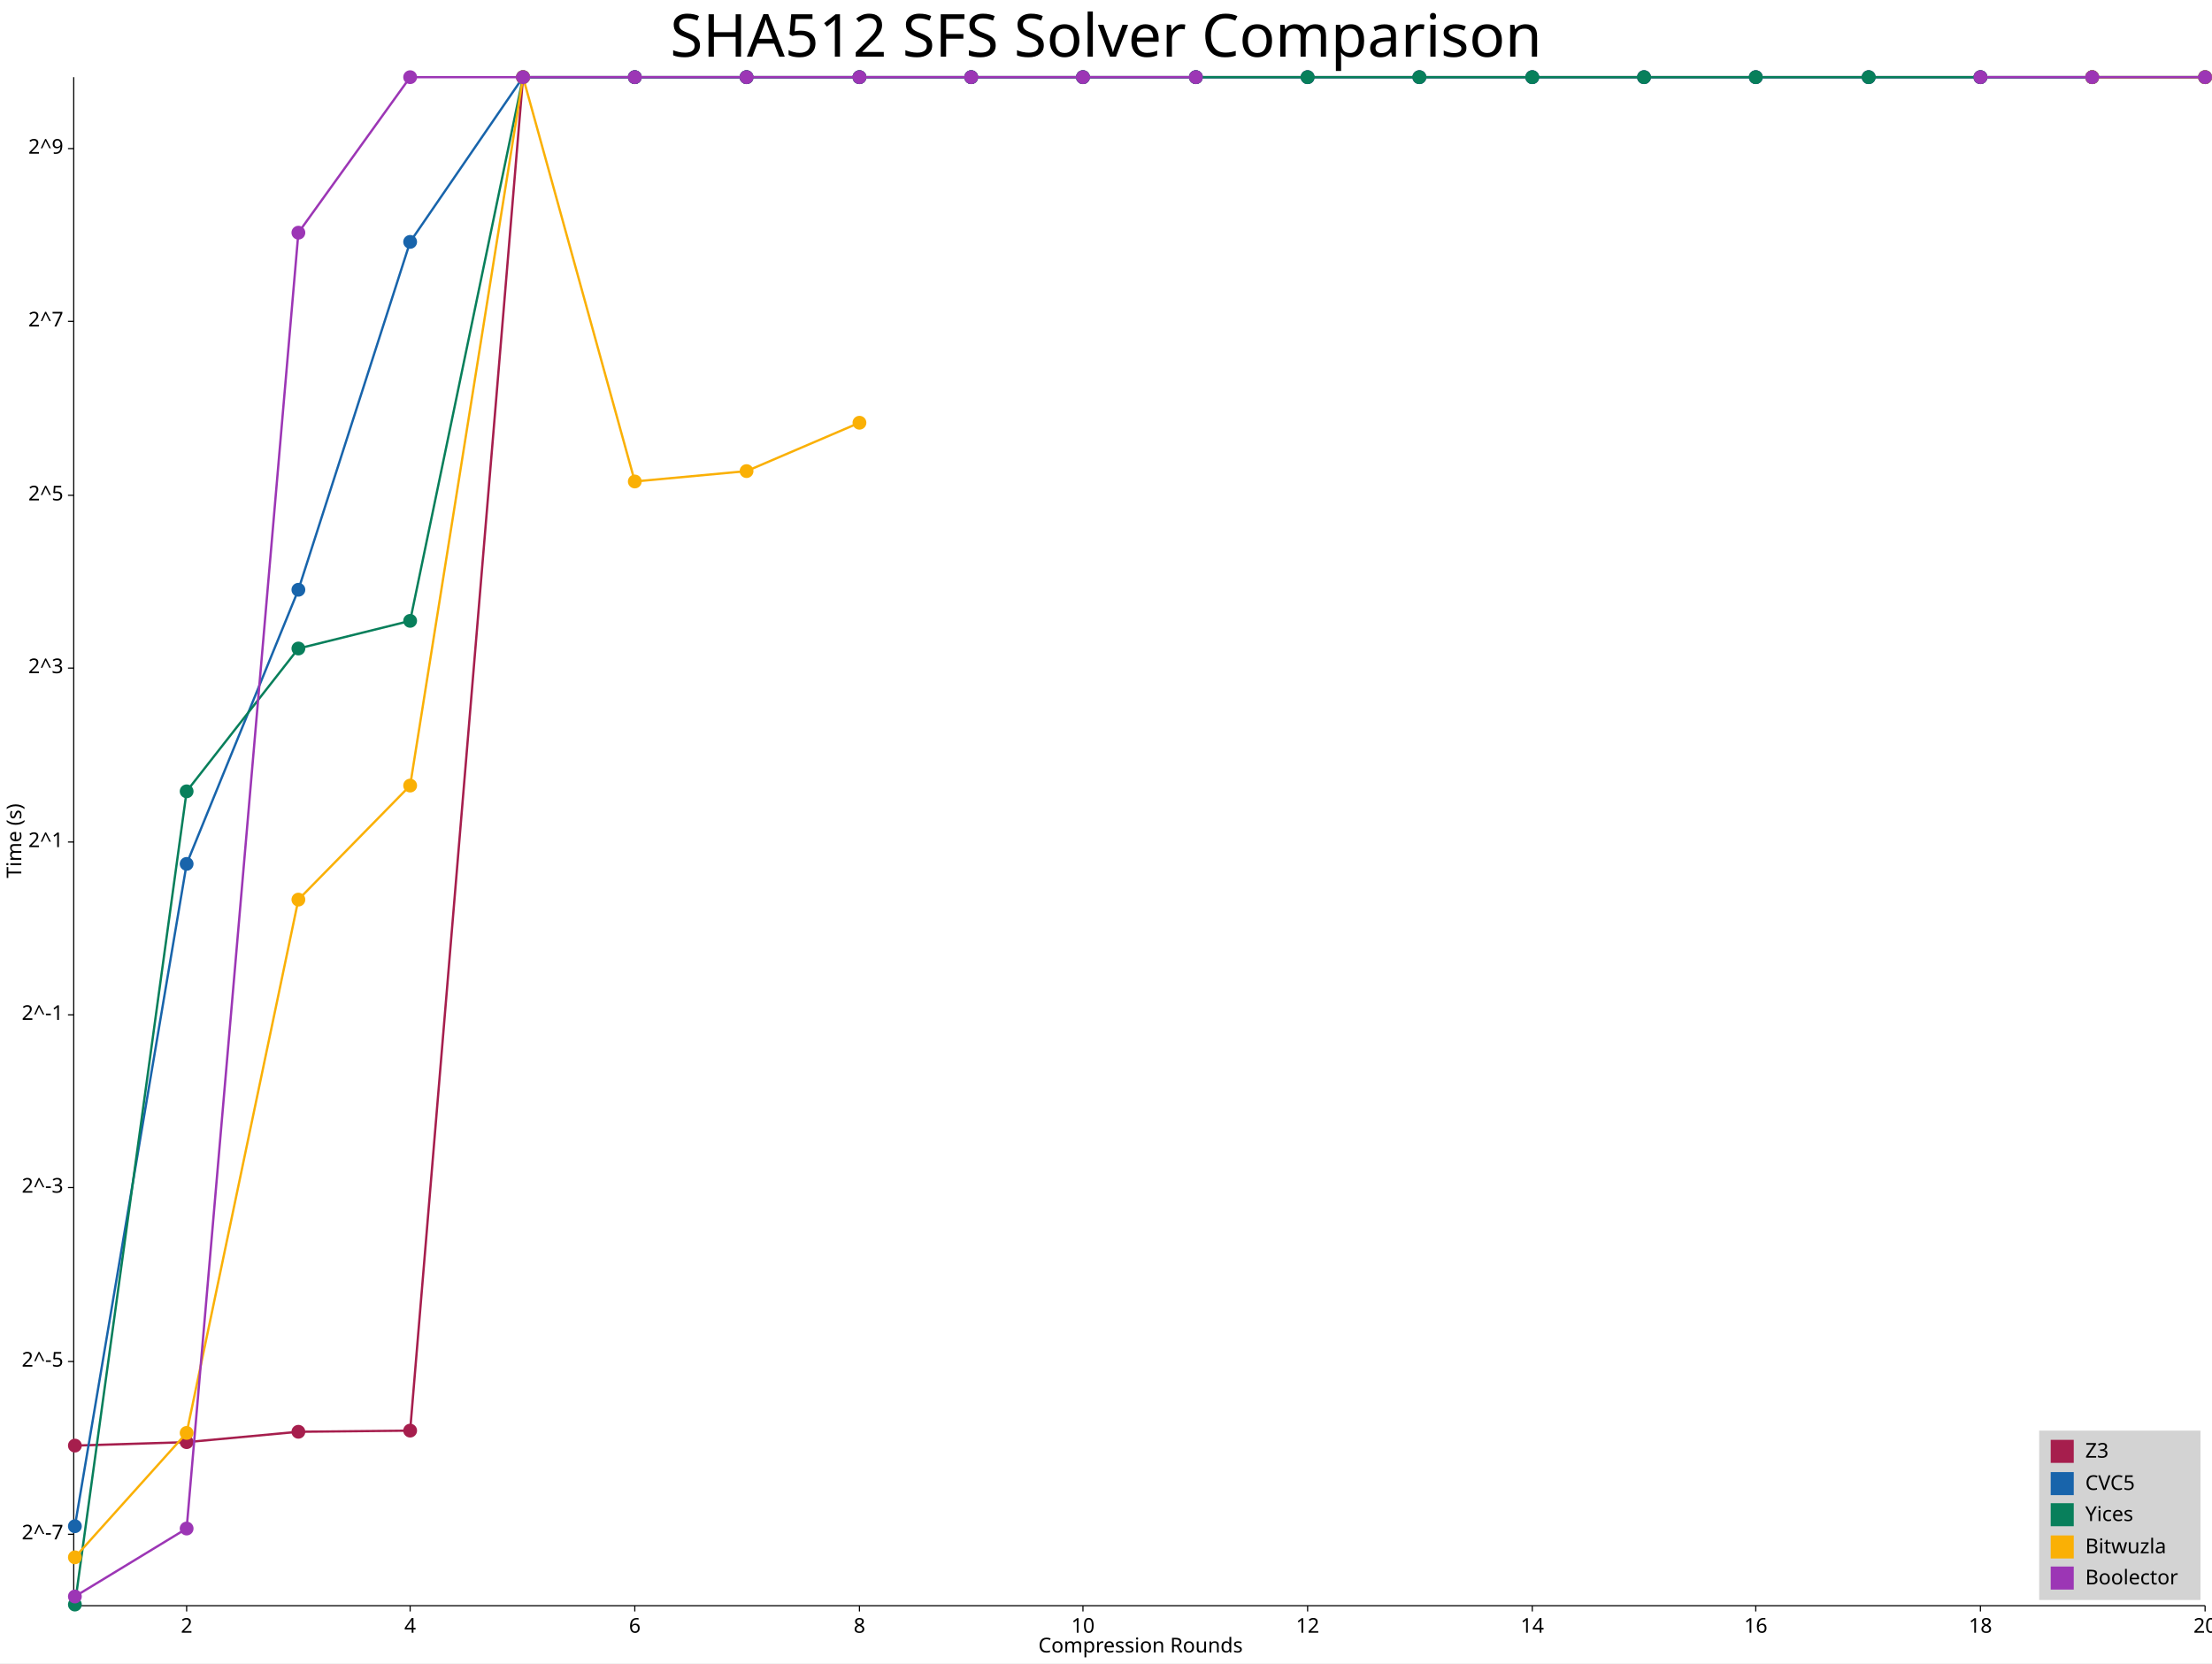
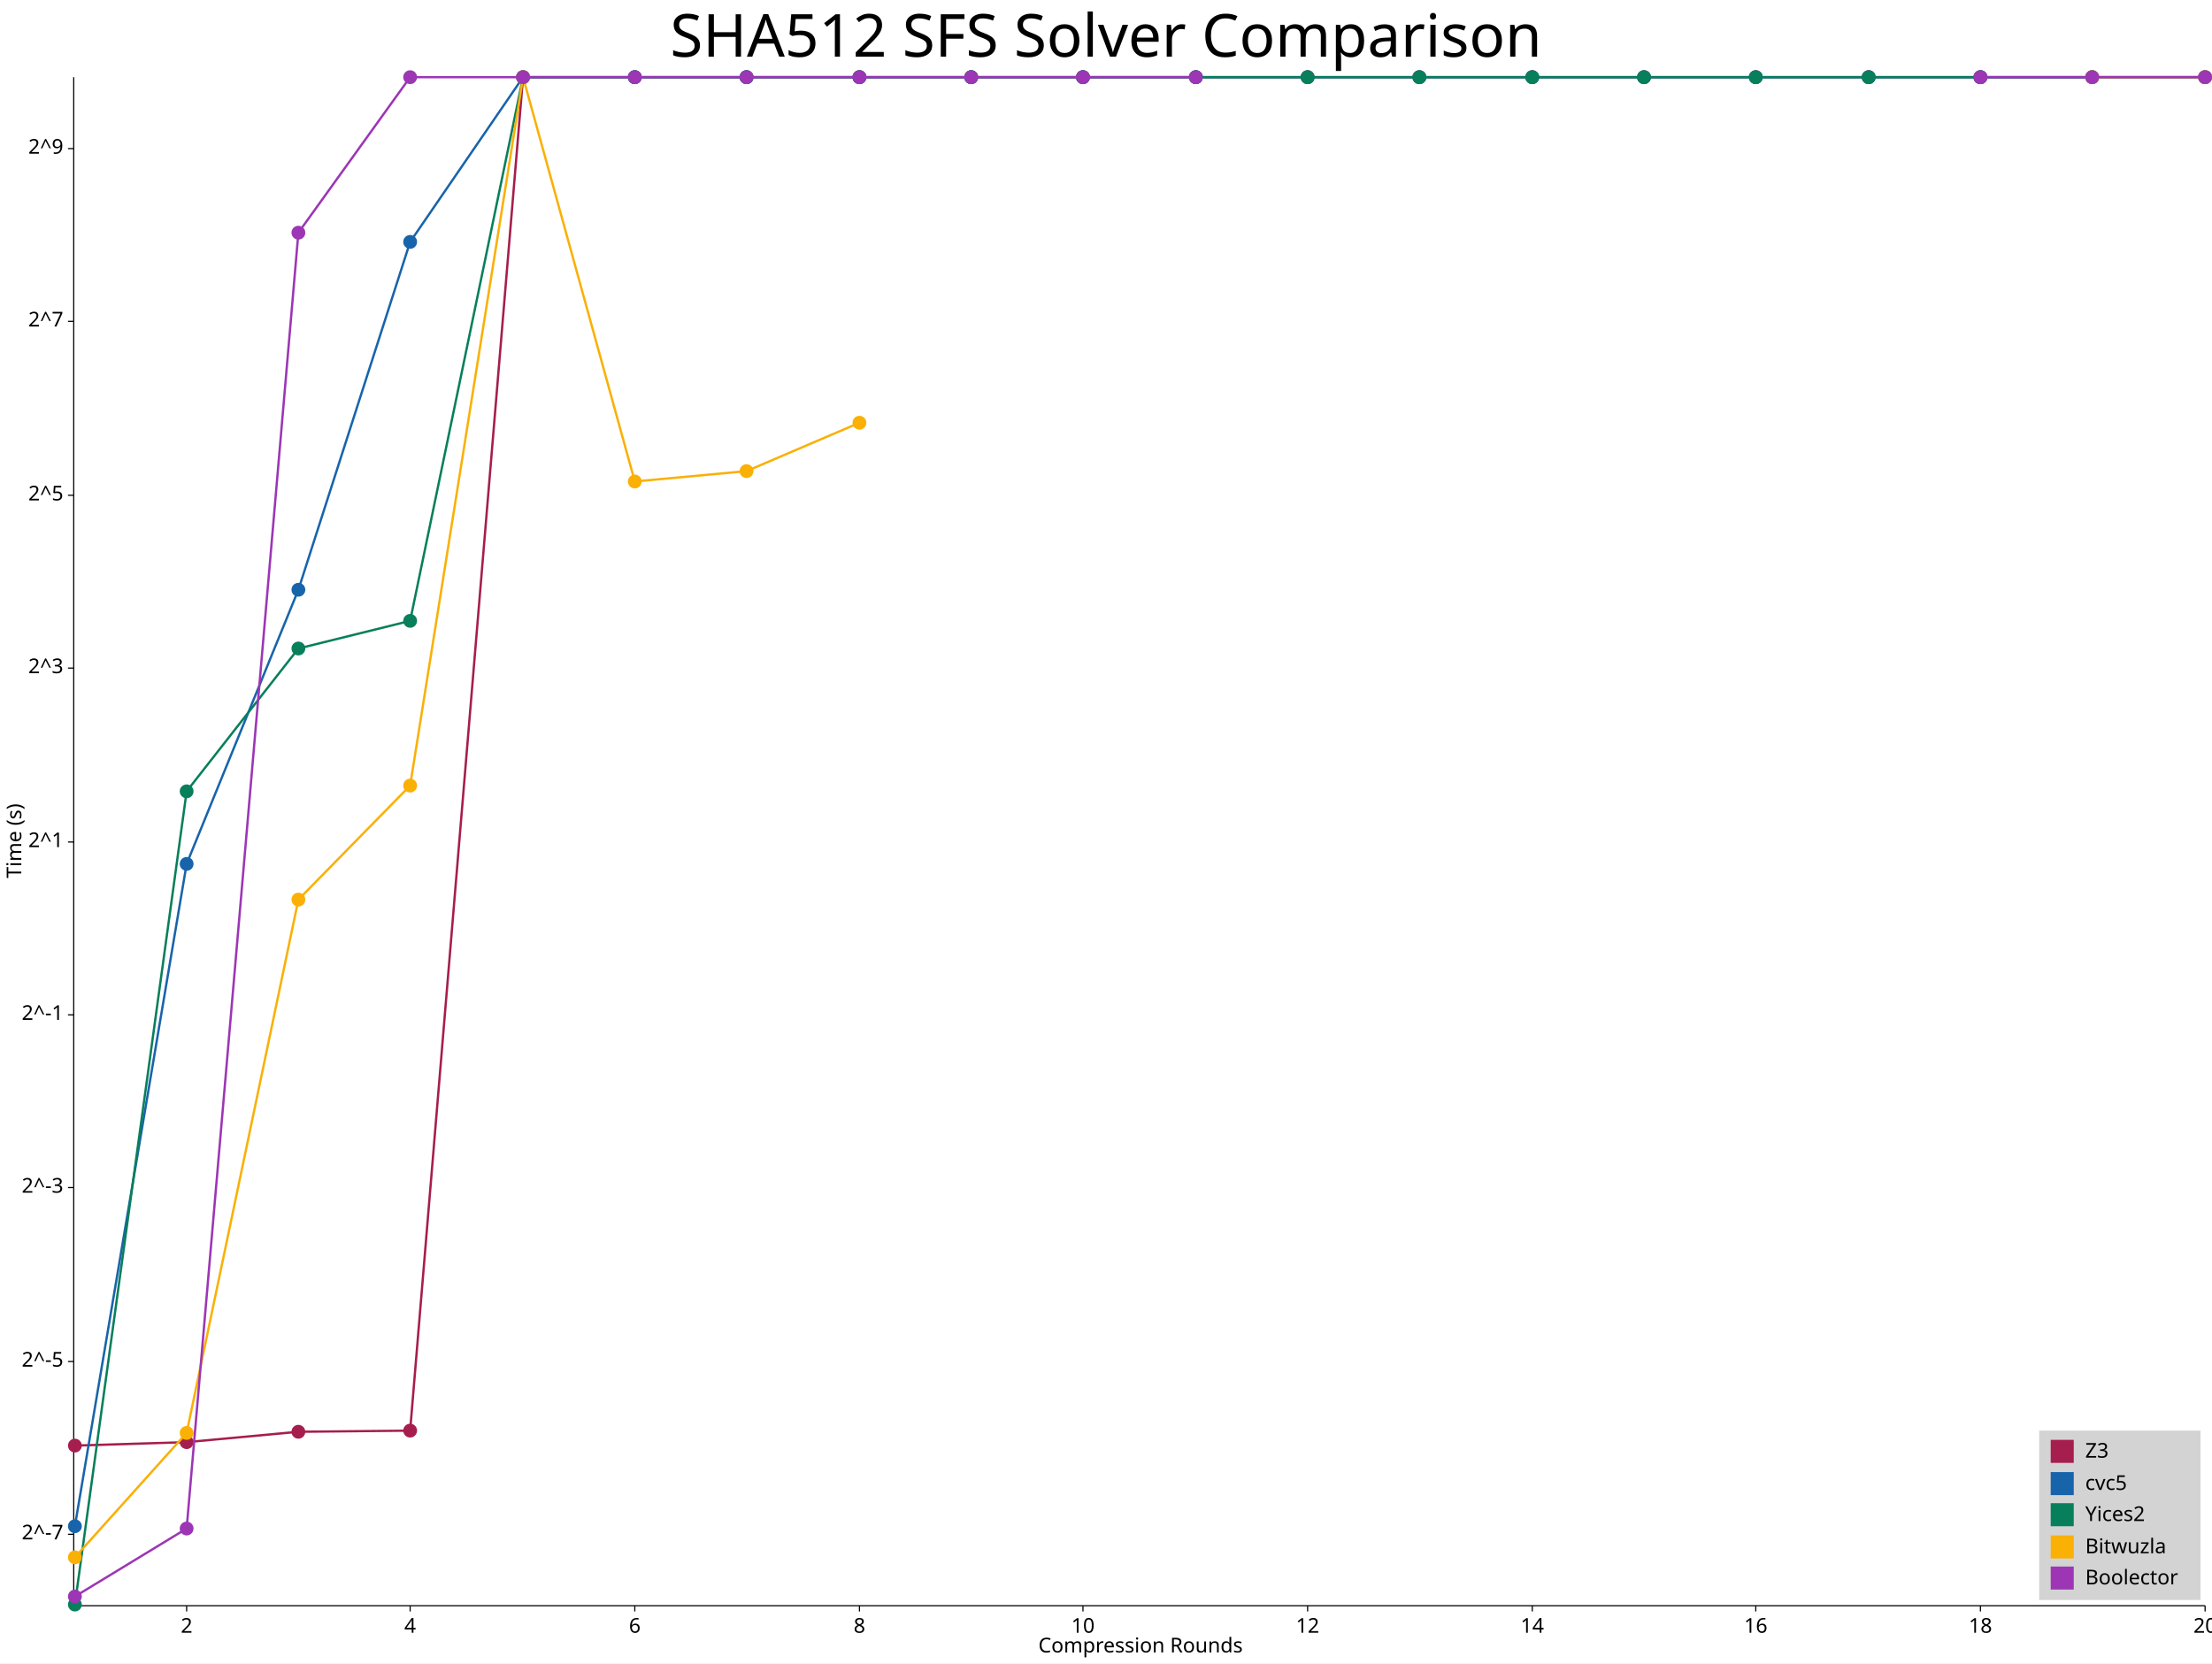
<svg xmlns="http://www.w3.org/2000/svg" width="1920" height="1444" viewBox="0 0 1920 1444">
  <rect x="0" y="0" width="1920" height="1444" opacity="1" fill="#FFFFFF" stroke="none" />
  <text x="960" y="10" dy="0.76em" text-anchor="middle" font-family="noto sans" font-size="51.613" opacity="1" fill="#000000">
SHA512 SFS Solver Comparison
</text>
  <text x="990" y="1439" dy="-0.5ex" text-anchor="middle" font-family="noto sans" font-size="17.742" opacity="1" fill="#000000">
Compression Rounds
</text>
  <polyline fill="none" opacity="1" stroke="#000000" stroke-width="1" points="65,1394 1914,1394 " />
  <text x="162" y="1404" dy="0.76em" text-anchor="middle" font-family="noto sans" font-size="17.742" opacity="1" fill="#000000">
2
</text>
  <polyline fill="none" opacity="1" stroke="#000000" stroke-width="1" points="162,1394 162,1399 " />
  <text x="356" y="1404" dy="0.76em" text-anchor="middle" font-family="noto sans" font-size="17.742" opacity="1" fill="#000000">
4
</text>
  <polyline fill="none" opacity="1" stroke="#000000" stroke-width="1" points="356,1394 356,1399 " />
  <text x="551" y="1404" dy="0.76em" text-anchor="middle" font-family="noto sans" font-size="17.742" opacity="1" fill="#000000">
6
</text>
  <polyline fill="none" opacity="1" stroke="#000000" stroke-width="1" points="551,1394 551,1399 " />
  <text x="746" y="1404" dy="0.76em" text-anchor="middle" font-family="noto sans" font-size="17.742" opacity="1" fill="#000000">
8
</text>
  <polyline fill="none" opacity="1" stroke="#000000" stroke-width="1" points="746,1394 746,1399 " />
  <text x="940" y="1404" dy="0.76em" text-anchor="middle" font-family="noto sans" font-size="17.742" opacity="1" fill="#000000">
10
</text>
  <polyline fill="none" opacity="1" stroke="#000000" stroke-width="1" points="940,1394 940,1399 " />
  <text x="1135" y="1404" dy="0.76em" text-anchor="middle" font-family="noto sans" font-size="17.742" opacity="1" fill="#000000">
12
</text>
  <polyline fill="none" opacity="1" stroke="#000000" stroke-width="1" points="1135,1394 1135,1399 " />
  <text x="1330" y="1404" dy="0.76em" text-anchor="middle" font-family="noto sans" font-size="17.742" opacity="1" fill="#000000">
14
</text>
  <polyline fill="none" opacity="1" stroke="#000000" stroke-width="1" points="1330,1394 1330,1399 " />
  <text x="1524" y="1404" dy="0.76em" text-anchor="middle" font-family="noto sans" font-size="17.742" opacity="1" fill="#000000">
16
</text>
  <polyline fill="none" opacity="1" stroke="#000000" stroke-width="1" points="1524,1394 1524,1399 " />
  <text x="1719" y="1404" dy="0.76em" text-anchor="middle" font-family="noto sans" font-size="17.742" opacity="1" fill="#000000">
18
</text>
  <polyline fill="none" opacity="1" stroke="#000000" stroke-width="1" points="1719,1394 1719,1399 " />
  <text x="1914" y="1404" dy="0.76em" text-anchor="middle" font-family="noto sans" font-size="17.742" opacity="1" fill="#000000">
20
</text>
  <polyline fill="none" opacity="1" stroke="#000000" stroke-width="1" points="1914,1394 1914,1399 " />
  <text x="5" y="730" dy="0.76em" text-anchor="middle" font-family="noto sans" font-size="17.742" opacity="1" fill="#000000" transform="rotate(270, 5, 730)">
Time (s)
</text>
  <polyline fill="none" opacity="1" stroke="#000000" stroke-width="1" points="64,67 64,1393 " />
  <text x="55" y="1332" dy="0.5ex" text-anchor="end" font-family="noto sans" font-size="17.742" opacity="1" fill="#000000">
2^-7
</text>
  <polyline fill="none" opacity="1" stroke="#000000" stroke-width="1" points="59,1332 64,1332 " />
  <text x="55" y="1182" dy="0.5ex" text-anchor="end" font-family="noto sans" font-size="17.742" opacity="1" fill="#000000">
2^-5
</text>
  <polyline fill="none" opacity="1" stroke="#000000" stroke-width="1" points="59,1182 64,1182 " />
  <text x="55" y="1031" dy="0.5ex" text-anchor="end" font-family="noto sans" font-size="17.742" opacity="1" fill="#000000">
2^-3
</text>
  <polyline fill="none" opacity="1" stroke="#000000" stroke-width="1" points="59,1031 64,1031 " />
  <text x="55" y="881" dy="0.5ex" text-anchor="end" font-family="noto sans" font-size="17.742" opacity="1" fill="#000000">
2^-1
</text>
  <polyline fill="none" opacity="1" stroke="#000000" stroke-width="1" points="59,881 64,881 " />
  <text x="55" y="731" dy="0.5ex" text-anchor="end" font-family="noto sans" font-size="17.742" opacity="1" fill="#000000">
2^1
</text>
  <polyline fill="none" opacity="1" stroke="#000000" stroke-width="1" points="59,731 64,731 " />
  <text x="55" y="580" dy="0.5ex" text-anchor="end" font-family="noto sans" font-size="17.742" opacity="1" fill="#000000">
2^3
</text>
  <polyline fill="none" opacity="1" stroke="#000000" stroke-width="1" points="59,580 64,580 " />
  <text x="55" y="430" dy="0.5ex" text-anchor="end" font-family="noto sans" font-size="17.742" opacity="1" fill="#000000">
2^5
</text>
  <polyline fill="none" opacity="1" stroke="#000000" stroke-width="1" points="59,430 64,430 " />
  <text x="55" y="279" dy="0.5ex" text-anchor="end" font-family="noto sans" font-size="17.742" opacity="1" fill="#000000">
2^7
</text>
  <polyline fill="none" opacity="1" stroke="#000000" stroke-width="1" points="59,279 64,279 " />
  <text x="55" y="129" dy="0.5ex" text-anchor="end" font-family="noto sans" font-size="17.742" opacity="1" fill="#000000">
2^9
</text>
  <polyline fill="none" opacity="1" stroke="#000000" stroke-width="1" points="59,129 64,129 " />
  <polyline fill="none" opacity="1" stroke="#A61E4D" stroke-width="2" points="65,1255 162,1252 259,1243 356,1242 454,67 551,67 648,67 746,67 843,67 940,67 1038,67 1135,67 1232,67 1330,67 1427,67 1524,67 1622,67 1719,67 1816,67 1914,67 " />
  <circle cx="65" cy="1255" r="6" opacity="1" fill="#A61E4D" stroke="none" stroke-width="1" />
  <circle cx="162" cy="1252" r="6" opacity="1" fill="#A61E4D" stroke="none" stroke-width="1" />
  <circle cx="259" cy="1243" r="6" opacity="1" fill="#A61E4D" stroke="none" stroke-width="1" />
  <circle cx="356" cy="1242" r="6" opacity="1" fill="#A61E4D" stroke="none" stroke-width="1" />
  <circle cx="454" cy="67" r="6" opacity="1" fill="#A61E4D" stroke="none" stroke-width="1" />
  <circle cx="551" cy="67" r="6" opacity="1" fill="#A61E4D" stroke="none" stroke-width="1" />
  <circle cx="648" cy="67" r="6" opacity="1" fill="#A61E4D" stroke="none" stroke-width="1" />
  <circle cx="746" cy="67" r="6" opacity="1" fill="#A61E4D" stroke="none" stroke-width="1" />
  <circle cx="843" cy="67" r="6" opacity="1" fill="#A61E4D" stroke="none" stroke-width="1" />
  <circle cx="940" cy="67" r="6" opacity="1" fill="#A61E4D" stroke="none" stroke-width="1" />
  <circle cx="1038" cy="67" r="6" opacity="1" fill="#A61E4D" stroke="none" stroke-width="1" />
  <circle cx="1135" cy="67" r="6" opacity="1" fill="#A61E4D" stroke="none" stroke-width="1" />
  <circle cx="1232" cy="67" r="6" opacity="1" fill="#A61E4D" stroke="none" stroke-width="1" />
  <circle cx="1330" cy="67" r="6" opacity="1" fill="#A61E4D" stroke="none" stroke-width="1" />
  <circle cx="1427" cy="67" r="6" opacity="1" fill="#A61E4D" stroke="none" stroke-width="1" />
  <circle cx="1524" cy="67" r="6" opacity="1" fill="#A61E4D" stroke="none" stroke-width="1" />
  <circle cx="1622" cy="67" r="6" opacity="1" fill="#A61E4D" stroke="none" stroke-width="1" />
  <circle cx="1719" cy="67" r="6" opacity="1" fill="#A61E4D" stroke="none" stroke-width="1" />
  <circle cx="1816" cy="67" r="6" opacity="1" fill="#A61E4D" stroke="none" stroke-width="1" />
  <circle cx="1914" cy="67" r="6" opacity="1" fill="#A61E4D" stroke="none" stroke-width="1" />
  <polyline fill="none" opacity="1" stroke="#1864AB" stroke-width="2" points="65,1325 162,750 259,512 356,210 454,67 551,67 648,67 746,67 843,67 940,67 1038,67 1135,67 1232,67 1330,67 1427,67 1524,67 1622,67 1719,67 1816,67 1914,67 " />
  <circle cx="65" cy="1325" r="6" opacity="1" fill="#1864AB" stroke="none" stroke-width="1" />
  <circle cx="162" cy="750" r="6" opacity="1" fill="#1864AB" stroke="none" stroke-width="1" />
  <circle cx="259" cy="512" r="6" opacity="1" fill="#1864AB" stroke="none" stroke-width="1" />
  <circle cx="356" cy="210" r="6" opacity="1" fill="#1864AB" stroke="none" stroke-width="1" />
  <circle cx="454" cy="67" r="6" opacity="1" fill="#1864AB" stroke="none" stroke-width="1" />
  <circle cx="551" cy="67" r="6" opacity="1" fill="#1864AB" stroke="none" stroke-width="1" />
  <circle cx="648" cy="67" r="6" opacity="1" fill="#1864AB" stroke="none" stroke-width="1" />
  <circle cx="746" cy="67" r="6" opacity="1" fill="#1864AB" stroke="none" stroke-width="1" />
  <circle cx="843" cy="67" r="6" opacity="1" fill="#1864AB" stroke="none" stroke-width="1" />
  <circle cx="940" cy="67" r="6" opacity="1" fill="#1864AB" stroke="none" stroke-width="1" />
  <circle cx="1038" cy="67" r="6" opacity="1" fill="#1864AB" stroke="none" stroke-width="1" />
  <circle cx="1135" cy="67" r="6" opacity="1" fill="#1864AB" stroke="none" stroke-width="1" />
  <circle cx="1232" cy="67" r="6" opacity="1" fill="#1864AB" stroke="none" stroke-width="1" />
  <circle cx="1330" cy="67" r="6" opacity="1" fill="#1864AB" stroke="none" stroke-width="1" />
  <circle cx="1427" cy="67" r="6" opacity="1" fill="#1864AB" stroke="none" stroke-width="1" />
  <circle cx="1524" cy="67" r="6" opacity="1" fill="#1864AB" stroke="none" stroke-width="1" />
  <circle cx="1622" cy="67" r="6" opacity="1" fill="#1864AB" stroke="none" stroke-width="1" />
  <circle cx="1719" cy="67" r="6" opacity="1" fill="#1864AB" stroke="none" stroke-width="1" />
  <circle cx="1816" cy="67" r="6" opacity="1" fill="#1864AB" stroke="none" stroke-width="1" />
  <circle cx="1914" cy="67" r="6" opacity="1" fill="#1864AB" stroke="none" stroke-width="1" />
  <polyline fill="none" opacity="1" stroke="#087F5B" stroke-width="2" points="65,1393 162,687 259,563 356,539 454,67 551,67 648,67 746,67 843,67 940,67 1038,67 1135,67 1232,67 1330,67 1427,67 1524,67 1622,67 1719,67 1816,67 1914,67 " />
  <circle cx="65" cy="1393" r="6" opacity="1" fill="#087F5B" stroke="none" stroke-width="1" />
  <circle cx="162" cy="687" r="6" opacity="1" fill="#087F5B" stroke="none" stroke-width="1" />
  <circle cx="259" cy="563" r="6" opacity="1" fill="#087F5B" stroke="none" stroke-width="1" />
  <circle cx="356" cy="539" r="6" opacity="1" fill="#087F5B" stroke="none" stroke-width="1" />
  <circle cx="454" cy="67" r="6" opacity="1" fill="#087F5B" stroke="none" stroke-width="1" />
  <circle cx="551" cy="67" r="6" opacity="1" fill="#087F5B" stroke="none" stroke-width="1" />
  <circle cx="648" cy="67" r="6" opacity="1" fill="#087F5B" stroke="none" stroke-width="1" />
  <circle cx="746" cy="67" r="6" opacity="1" fill="#087F5B" stroke="none" stroke-width="1" />
  <circle cx="843" cy="67" r="6" opacity="1" fill="#087F5B" stroke="none" stroke-width="1" />
  <circle cx="940" cy="67" r="6" opacity="1" fill="#087F5B" stroke="none" stroke-width="1" />
  <circle cx="1038" cy="67" r="6" opacity="1" fill="#087F5B" stroke="none" stroke-width="1" />
  <circle cx="1135" cy="67" r="6" opacity="1" fill="#087F5B" stroke="none" stroke-width="1" />
  <circle cx="1232" cy="67" r="6" opacity="1" fill="#087F5B" stroke="none" stroke-width="1" />
  <circle cx="1330" cy="67" r="6" opacity="1" fill="#087F5B" stroke="none" stroke-width="1" />
  <circle cx="1427" cy="67" r="6" opacity="1" fill="#087F5B" stroke="none" stroke-width="1" />
  <circle cx="1524" cy="67" r="6" opacity="1" fill="#087F5B" stroke="none" stroke-width="1" />
  <circle cx="1622" cy="67" r="6" opacity="1" fill="#087F5B" stroke="none" stroke-width="1" />
  <circle cx="1719" cy="67" r="6" opacity="1" fill="#087F5B" stroke="none" stroke-width="1" />
  <circle cx="1816" cy="67" r="6" opacity="1" fill="#087F5B" stroke="none" stroke-width="1" />
  <circle cx="1914" cy="67" r="6" opacity="1" fill="#087F5B" stroke="none" stroke-width="1" />
  <polyline fill="none" opacity="1" stroke="#FAB005" stroke-width="2" points="65,1352 162,1244 259,781 356,682 454,67 551,418 648,409 746,367 " />
  <circle cx="65" cy="1352" r="6" opacity="1" fill="#FAB005" stroke="none" stroke-width="1" />
  <circle cx="162" cy="1244" r="6" opacity="1" fill="#FAB005" stroke="none" stroke-width="1" />
  <circle cx="259" cy="781" r="6" opacity="1" fill="#FAB005" stroke="none" stroke-width="1" />
  <circle cx="356" cy="682" r="6" opacity="1" fill="#FAB005" stroke="none" stroke-width="1" />
  <circle cx="454" cy="67" r="6" opacity="1" fill="#FAB005" stroke="none" stroke-width="1" />
  <circle cx="551" cy="418" r="6" opacity="1" fill="#FAB005" stroke="none" stroke-width="1" />
  <circle cx="648" cy="409" r="6" opacity="1" fill="#FAB005" stroke="none" stroke-width="1" />
  <circle cx="746" cy="367" r="6" opacity="1" fill="#FAB005" stroke="none" stroke-width="1" />
  <polyline fill="none" opacity="1" stroke="#FAB005" stroke-width="2" points="1816,67 1914,67 " />
  <circle cx="1816" cy="67" r="6" opacity="1" fill="#FAB005" stroke="none" stroke-width="1" />
  <circle cx="1914" cy="67" r="6" opacity="1" fill="#FAB005" stroke="none" stroke-width="1" />
  <polyline fill="none" opacity="1" stroke="#9C36B5" stroke-width="2" points="65,1386 162,1327 259,202 356,67 454,67 551,67 648,67 746,67 843,67 940,67 1038,67 " />
  <circle cx="65" cy="1386" r="6" opacity="1" fill="#9C36B5" stroke="none" stroke-width="1" />
  <circle cx="162" cy="1327" r="6" opacity="1" fill="#9C36B5" stroke="none" stroke-width="1" />
  <circle cx="259" cy="202" r="6" opacity="1" fill="#9C36B5" stroke="none" stroke-width="1" />
  <circle cx="356" cy="67" r="6" opacity="1" fill="#9C36B5" stroke="none" stroke-width="1" />
  <circle cx="454" cy="67" r="6" opacity="1" fill="#9C36B5" stroke="none" stroke-width="1" />
  <circle cx="551" cy="67" r="6" opacity="1" fill="#9C36B5" stroke="none" stroke-width="1" />
  <circle cx="648" cy="67" r="6" opacity="1" fill="#9C36B5" stroke="none" stroke-width="1" />
  <circle cx="746" cy="67" r="6" opacity="1" fill="#9C36B5" stroke="none" stroke-width="1" />
  <circle cx="843" cy="67" r="6" opacity="1" fill="#9C36B5" stroke="none" stroke-width="1" />
  <circle cx="940" cy="67" r="6" opacity="1" fill="#9C36B5" stroke="none" stroke-width="1" />
  <circle cx="1038" cy="67" r="6" opacity="1" fill="#9C36B5" stroke="none" stroke-width="1" />
  <polyline fill="none" opacity="1" stroke="#9C36B5" stroke-width="2" points="1719,67 1816,67 1914,67 " />
  <circle cx="1719" cy="67" r="6" opacity="1" fill="#9C36B5" stroke="none" stroke-width="1" />
  <circle cx="1816" cy="67" r="6" opacity="1" fill="#9C36B5" stroke="none" stroke-width="1" />
  <circle cx="1914" cy="67" r="6" opacity="1" fill="#9C36B5" stroke="none" stroke-width="1" />
  <rect x="1770" y="1242" width="140" height="147" opacity="0.8" fill="#C8C8C8" stroke="none" />
  <text x="1810" y="1252" dy="0.76em" text-anchor="start" font-family="noto sans" font-size="17.742" opacity="1" fill="#000000">
Z3
</text>
  <text x="1810" y="1280" dy="0.76em" text-anchor="start" font-family="noto sans" font-size="17.742" opacity="1" fill="#000000">
- CVC5
+ cvc5
</text>
  <text x="1810" y="1307" dy="0.76em" text-anchor="start" font-family="noto sans" font-size="17.742" opacity="1" fill="#000000">
- Yices
+ Yices2
</text>
  <text x="1810" y="1335" dy="0.76em" text-anchor="start" font-family="noto sans" font-size="17.742" opacity="1" fill="#000000">
Bitwuzla
</text>
  <text x="1810" y="1362" dy="0.76em" text-anchor="start" font-family="noto sans" font-size="17.742" opacity="1" fill="#000000">
Boolector
</text>
  <rect x="1780" y="1250" width="20" height="20" opacity="1" fill="#A61E4D" stroke="none" />
  <rect x="1780" y="1278" width="20" height="20" opacity="1" fill="#1864AB" stroke="none" />
  <rect x="1780" y="1305" width="20" height="20" opacity="1" fill="#087F5B" stroke="none" />
  <rect x="1780" y="1333" width="20" height="20" opacity="1" fill="#FAB005" stroke="none" />
  <rect x="1780" y="1360" width="20" height="20" opacity="1" fill="#9C36B5" stroke="none" />
</svg>
